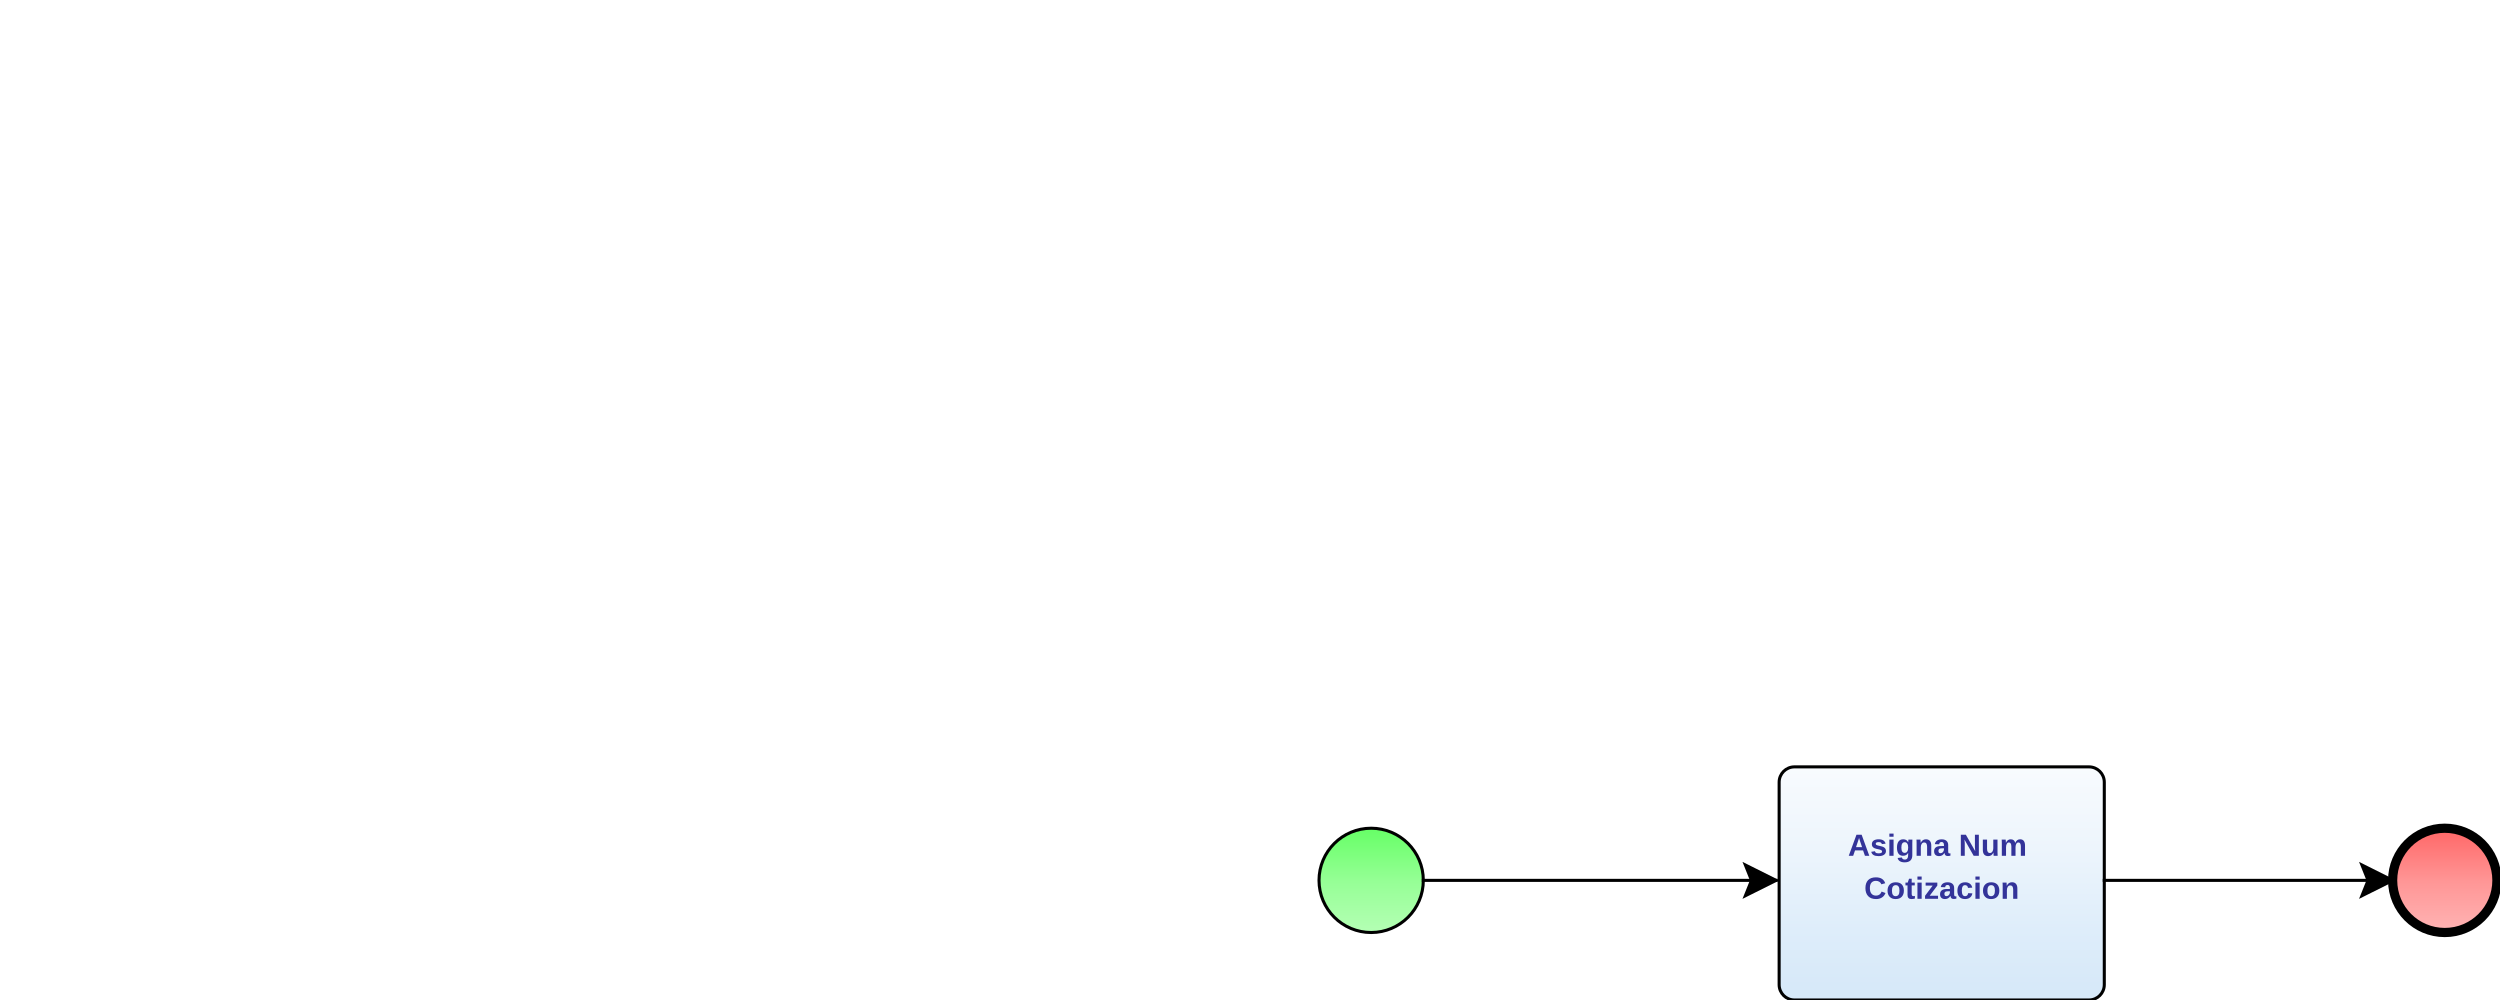
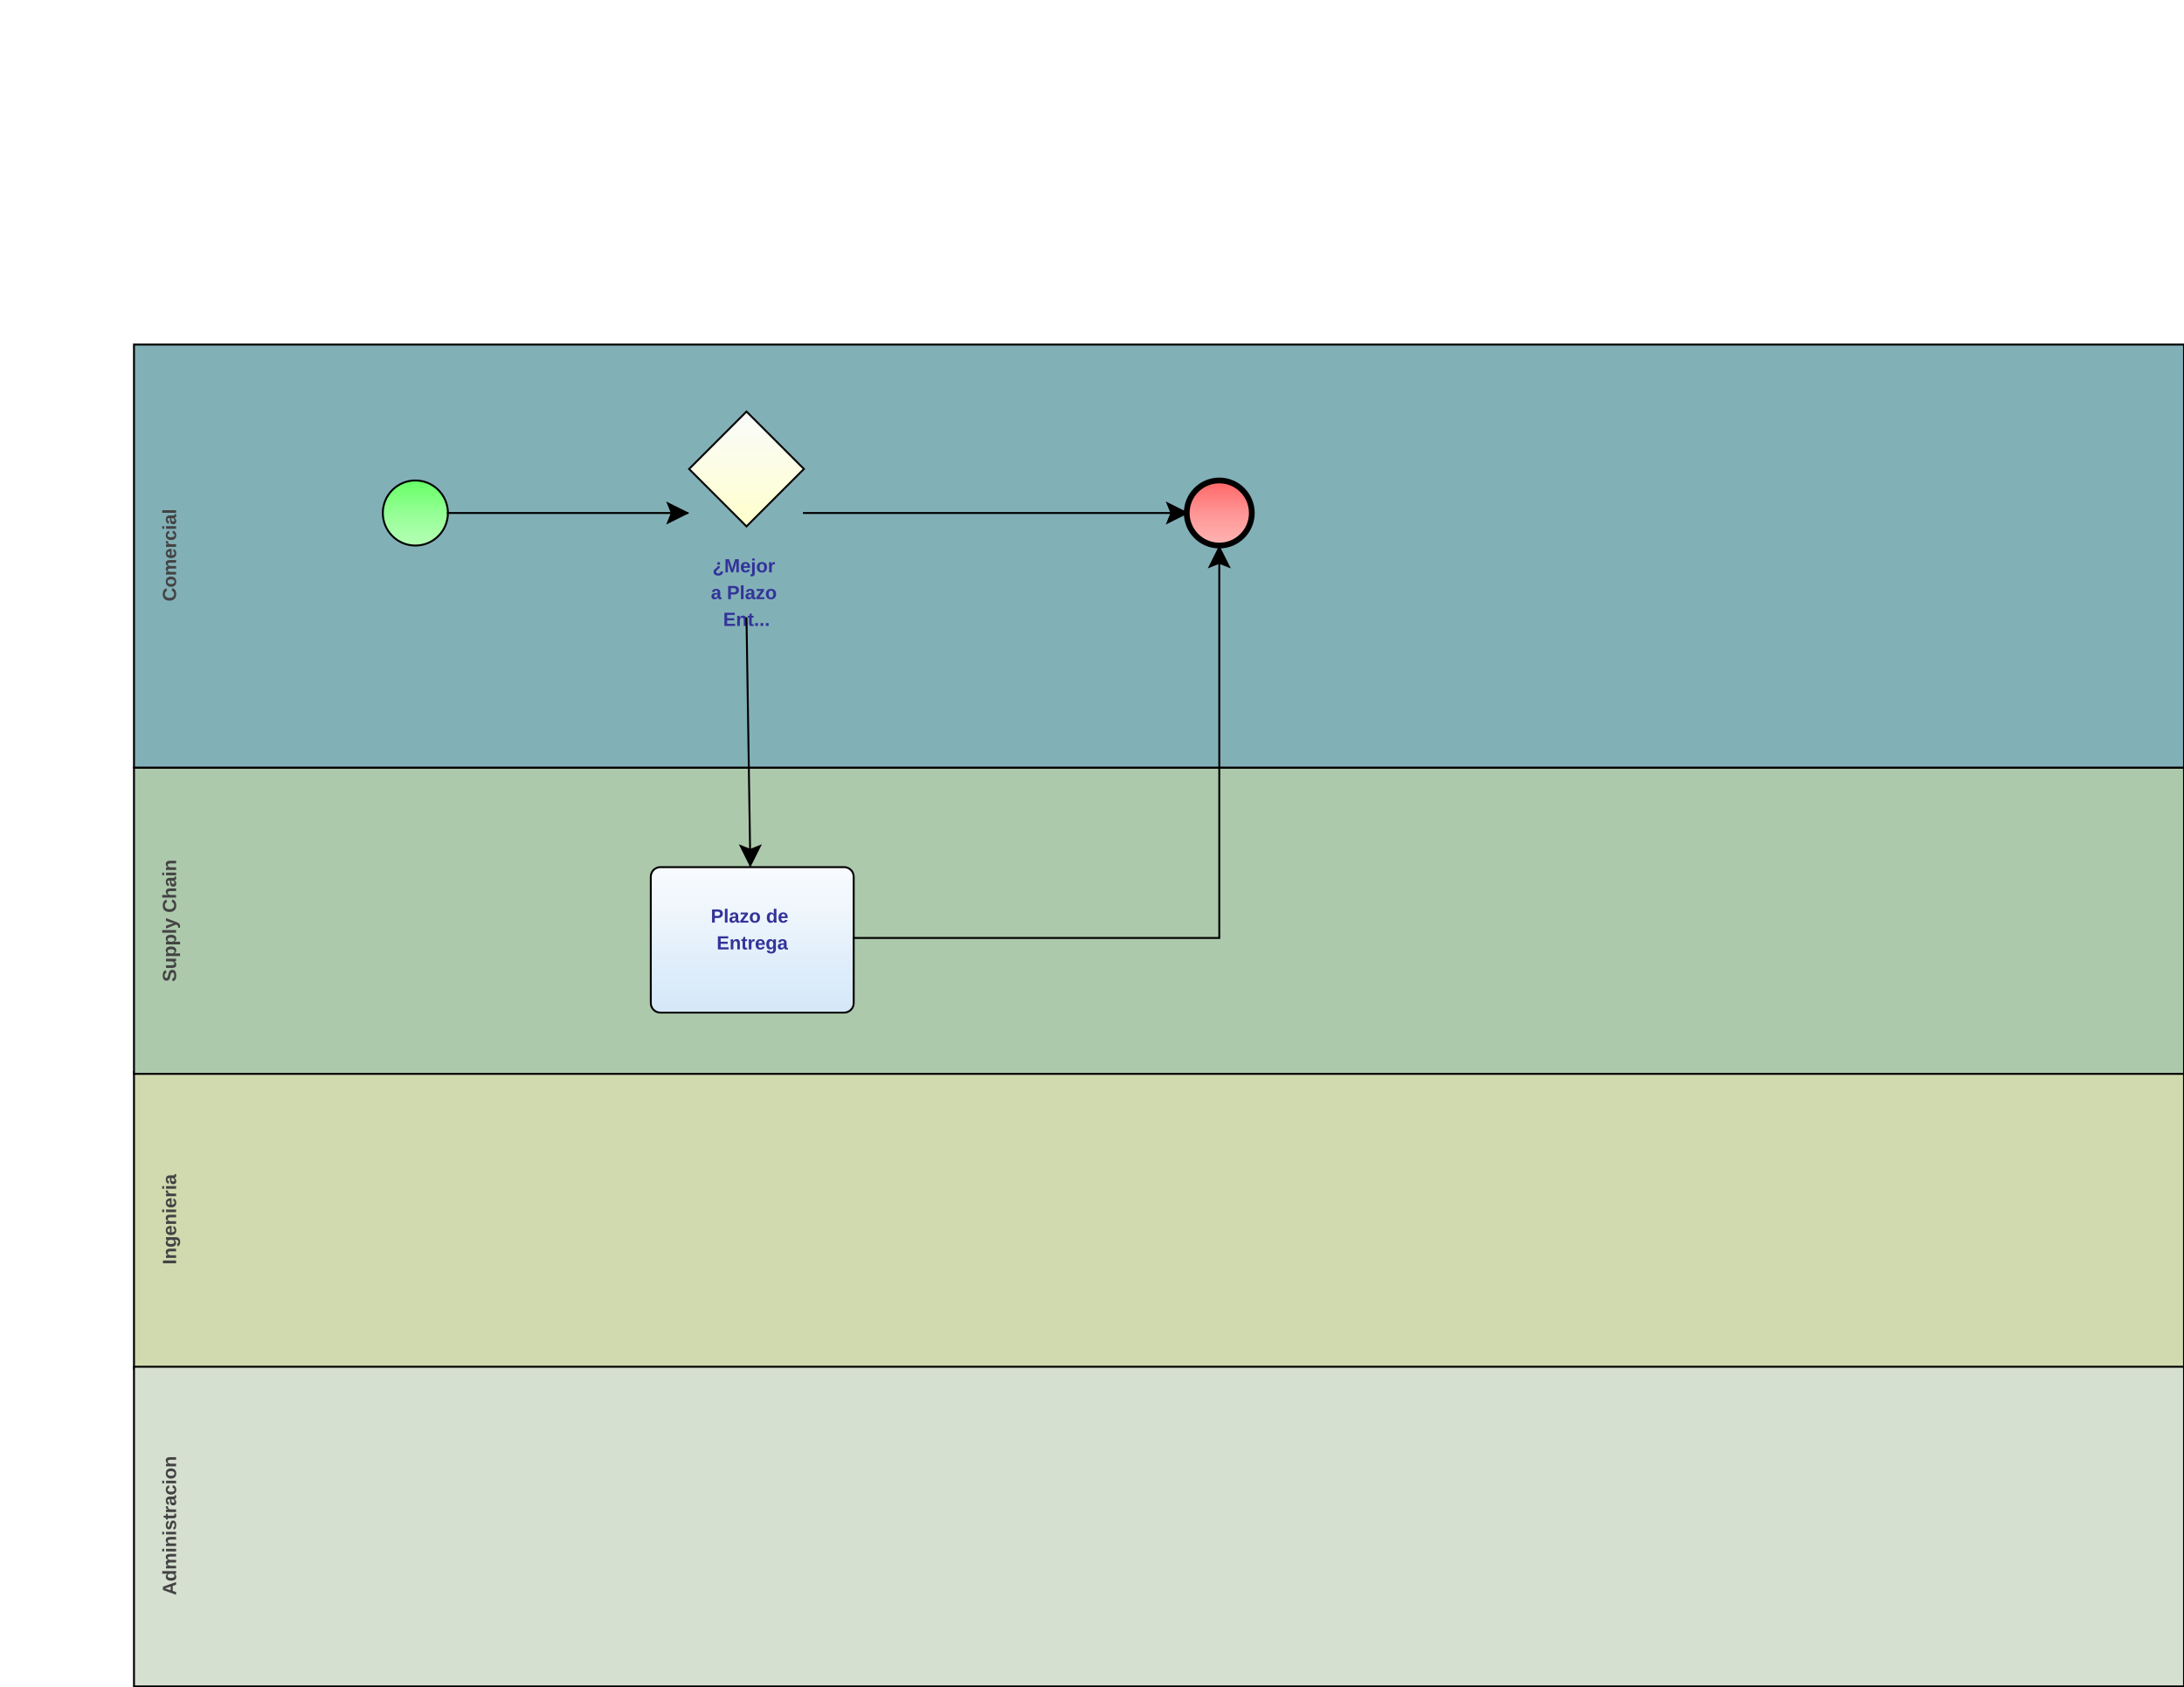
- <svg xmlns="http://www.w3.org/2000/svg" xmlns:xlink="http://www.w3.org/1999/xlink" style="stroke-dasharray:none; shape-rendering:auto; font-family:'Arial'; text-rendering:auto; fill-opacity:1; color-interpolation:auto; color-rendering:auto; font-size:12; fill:black; stroke:black; image-rendering:auto; stroke-miterlimit:10; stroke-linecap:square; stroke-linejoin:miter; font-style:normal; stroke-width:1; stroke-dashoffset:0; font-weight:normal; stroke-opacity:1;" contentScriptType="text/ecmascript" preserveAspectRatio="xMidYMid meet" zoomAndPan="magnify" version="1.0" contentStyleType="text/css" xml:xlink="http://www.w3.org/1999/xlink" width="815" height="326">
-   <g sequence="1">
-     <ellipse cx="447" cy="287" rx="17" ry="17" stroke-width="1" style="fill:url(#linearGradient66FF6696FF96B6FFB6_609448009);" stroke="336633" />
-   </g>
-   <g sequence="2">
-     <rect x="580" y="250" width="106" height="76" ry="5" rx="5" style="fill:url(#linearGradientF8FBFEEDF5FCDEEDFAD4E7F8E2E5E9_714382003);" stroke="191970" />
-   </g>
-   <g componentSequence="2">
-     <text x="633" y="265" text-anchor="middle" style="font-weight:bold;font-size:10px;stroke:none; fill:#333399">
-       <tspan dy="14" x="633">Asigna Num</tspan>
-       <tspan dy="14" x="633">Cotizacion</tspan>
+ <svg xmlns="http://www.w3.org/2000/svg" xmlns:xlink="http://www.w3.org/1999/xlink" style="stroke-dasharray:none; shape-rendering:auto; font-family:'Arial'; text-rendering:auto; fill-opacity:1; color-interpolation:auto; color-rendering:auto; font-size:12; fill:black; stroke:black; image-rendering:auto; stroke-miterlimit:10; stroke-linecap:square; stroke-linejoin:miter; font-style:normal; stroke-width:1; stroke-dashoffset:0; font-weight:normal; stroke-opacity:1;" contentScriptType="text/ecmascript" preserveAspectRatio="xMidYMid meet" zoomAndPan="magnify" version="1.0" contentStyleType="text/css" xml:xlink="http://www.w3.org/1999/xlink" width="1141" height="881">
+   <rect x="70" y="560" width="1071" height="155" ry="0" rx="0" style="stroke:#000000; fill:#D0DAAE" />
+   <g componentSequence="4">
+     <text x="-637" y="78" transform="rotate(270)" text-anchor="middle" style="font-weight:bold;font-size:10px;stroke:none; fill:#434343">
+       <tspan dy="14" x="-637">Ingenieria</tspan>
    </text>
  </g>
-   <g sequence="4">
-     <ellipse cx="797" cy="287" rx="17" ry="17" stroke-width="3" style="fill:url(#linearGradientFF6666FF9696FFB6B6_782965561);" stroke="993333" />
+   <rect x="70" y="401" width="1071" height="160" ry="0" rx="0" style="stroke:#000000; fill:#ADC9AC" />
+   <g componentSequence="3">
+     <text x="-481" y="78" transform="rotate(270)" text-anchor="middle" style="font-weight:bold;font-size:10px;stroke:none; fill:#434343">
+       <tspan dy="14" x="-481">Supply Chain</tspan>
+     </text>
  </g>
-   <g componentSequence="3">
-     <text x="532" y="287" style="font-size:10px;font-weight:none;stroke:none; fill:#333399" text-anchor="left" />
+   <rect x="70" y="180" width="1071" height="221" ry="0" rx="0" style="stroke:#000000; fill:#82B0B7" />
+   <g componentSequence="2">
+     <text x="-290" y="78" transform="rotate(270)" text-anchor="middle" style="font-weight:bold;font-size:10px;stroke:none; fill:#434343">
+       <tspan dy="14" x="-290">Comercial</tspan>
+     </text>
+   </g>
+   <rect x="70" y="714" width="1071" height="167" ry="0" rx="0" style="stroke:#000000; fill:#D6E0D0" />
+   <g componentSequence="1">
+     <text x="-797" y="78" transform="rotate(270)" text-anchor="middle" style="font-weight:bold;font-size:10px;stroke:none; fill:#434343">
+       <tspan dy="14" x="-797">Administracion</tspan>
+     </text>
+   </g>
+   <g sequence="5">
+     <rect x="340" y="453" width="106" height="76" ry="5" rx="5" style="fill:url(#linearGradientF8FBFEEDF5FCDEEDFAD4E7F8E2E5E9_334533236);" stroke="191970" />
  </g>
  <g componentSequence="5">
-     <text x="743" y="287" style="font-size:10px;font-weight:none;stroke:none; fill:#333399" text-anchor="left" />
+     <text x="393" y="468" text-anchor="middle" style="font-weight:bold;font-size:10px;stroke:none; fill:#333399">
+       <tspan dy="14" x="393">Plazo de</tspan>
+       <tspan dy="14" x="393">Entrega</tspan>
+     </text>
  </g>
-   <path style="fill:none; stroke:#000000;stroke-width:1" d="M464.0 287.0 L579.0 287.0" />
-   <polygon style="fill:#000000; stroke:#000000;" points=" 569 282 579 287 569 292 571 287" />
-   <path style="fill:none; stroke:#000000;stroke-width:1" d="M686.0 287.0 L780.0 287.0" />
-   <polygon style="fill:#000000; stroke:#000000;" points=" 770 282 780 287 770 292 772 287" />
+   <g sequence="6">
+     <ellipse cx="217" cy="268" rx="17" ry="17" stroke-width="1" style="fill:url(#linearGradient66FF6696FF96B6FFB6_490176122);" stroke="336633" />
+   </g>
+   <g sequence="7">
+     <polygon points=" 360 245 390 215 420 245 390 275 360 245" style="fill:url(#linearGradientFAFBFCFFFFCC_420018436);" stroke="000000" />
+   </g>
+   <g componentSequence="7">
+     <text x="390" y="285" text-anchor="middle" style="font-weight:bold;font-size:10px;stroke:none; fill:#333399">
+       <tspan dy="14" x="390">¿Mejor</tspan>
+       <tspan dy="14" x="390">a Plazo</tspan>
+       <tspan dy="14" x="390">Ent...</tspan>
+     </text>
+   </g>
+   <g sequence="8">
+     <ellipse cx="637" cy="268" rx="17" ry="17" stroke-width="3" style="fill:url(#linearGradientFF6666FF9696FFB6B6_1544188993);" stroke="993333" />
+   </g>
+   <g componentSequence="9">
+     <text x="647" y="484" style="font-size:10px;font-weight:none;stroke:none; fill:#333399" text-anchor="left" />
+   </g>
+   <g componentSequence="10">
+     <text x="307" y="268" style="font-size:10px;font-weight:none;stroke:none; fill:#333399" text-anchor="left" />
+   </g>
+   <g componentSequence="11">
+     <text x="401" y="388" style="font-size:10px;font-weight:none;stroke:none; fill:#333399" text-anchor="left" />
+   </g>
+   <g componentSequence="12">
+     <text x="530" y="268" style="font-size:10px;font-weight:none;stroke:none; fill:#333399" text-anchor="left" />
+   </g>
+   <path style="fill:none; stroke:#000000;stroke-width:1" d="M446.0 490.0 L637.0 490.0 L637.0 286.0" />
+   <polygon style="fill:#000000; stroke:#000000;" points=" 632 296 637 286 642 296 637 294" />
+   <path style="fill:none; stroke:#000000;stroke-width:1" d="M390.0 323.0 L392.0 452.0" />
+   <polygon style="fill:#000000; stroke:#000000;" points=" 397 442 392 452 387 442 392 444" />
+   <path style="fill:none; stroke:#000000;stroke-width:1" d="M234.0 268.0 L359.0 268.0" />
+   <polygon style="fill:#000000; stroke:#000000;" points=" 349 263 359 268 349 273 351 268" />
+   <path style="fill:none; stroke:#000000;stroke-width:1" d="M420.0 268.0 L620.0 268.0" />
+   <polygon style="fill:#000000; stroke:#000000;" points=" 610 263 620 268 610 273 612 268" />
  <defs>
-     <linearGradient xlink:href="#linearGradient66FF6696FF96B6FFB6" id="linearGradient66FF6696FF96B6FFB6_609448009" x1="0" y1="270.0" x2="0" y2="305.0" gradientUnits="userSpaceOnUse" xlink:type="simple" xlink:actuate="onLoad" xlink:show="other" />
-     <linearGradient id="linearGradient66FF6696FF96B6FFB6">
-       <stop style="stop-color:#66FF66;stop-opacity:1;" offset="0.0" id="stop66FF66" />
-       <stop style="stop-color:#96FF96;stop-opacity:1;" offset="0.5" id="stop96FF96" />
-       <stop style="stop-color:#B6FFB6;stop-opacity:1;" offset="1.0" id="stopB6FFB6" />
-     </linearGradient>
-     <linearGradient xlink:href="#linearGradientF8FBFEEDF5FCDEEDFAD4E7F8E2E5E9" id="linearGradientF8FBFEEDF5FCDEEDFAD4E7F8E2E5E9_714382003" x1="0" y1="250.0" x2="0" y2="356.0" gradientUnits="userSpaceOnUse" xlink:type="simple" xlink:actuate="onLoad" xlink:show="other" />
+     <linearGradient xlink:href="#linearGradientF8FBFEEDF5FCDEEDFAD4E7F8E2E5E9" id="linearGradientF8FBFEEDF5FCDEEDFAD4E7F8E2E5E9_334533236" x1="0" y1="453.0" x2="0" y2="559.0" gradientUnits="userSpaceOnUse" xlink:type="simple" xlink:actuate="onLoad" xlink:show="other" />
    <linearGradient id="linearGradientF8FBFEEDF5FCDEEDFAD4E7F8E2E5E9">
      <stop style="stop-color:#F8FBFE;stop-opacity:1;" offset="0.0" id="stopF8FBFE" />
      <stop style="stop-color:#EDF5FC;stop-opacity:1;" offset="0.25" id="stopEDF5FC" />
      <stop style="stop-color:#DEEDFA;stop-opacity:1;" offset="0.5" id="stopDEEDFA" />
      <stop style="stop-color:#D4E7F8;stop-opacity:1;" offset="0.75" id="stopD4E7F8" />
      <stop style="stop-color:#E2E5E9;stop-opacity:1;" offset="1.0" id="stopE2E5E9" />
    </linearGradient>
-     <linearGradient xlink:href="#linearGradientFF6666FF9696FFB6B6" id="linearGradientFF6666FF9696FFB6B6_782965561" x1="0" y1="270.0" x2="0" y2="305.0" gradientUnits="userSpaceOnUse" xlink:type="simple" xlink:actuate="onLoad" xlink:show="other" />
+     <linearGradient xlink:href="#linearGradient66FF6696FF96B6FFB6" id="linearGradient66FF6696FF96B6FFB6_490176122" x1="0" y1="251.0" x2="0" y2="286.0" gradientUnits="userSpaceOnUse" xlink:type="simple" xlink:actuate="onLoad" xlink:show="other" />
+     <linearGradient id="linearGradient66FF6696FF96B6FFB6">
+       <stop style="stop-color:#66FF66;stop-opacity:1;" offset="0.0" id="stop66FF66" />
+       <stop style="stop-color:#96FF96;stop-opacity:1;" offset="0.5" id="stop96FF96" />
+       <stop style="stop-color:#B6FFB6;stop-opacity:1;" offset="1.0" id="stopB6FFB6" />
+     </linearGradient>
+     <linearGradient xlink:href="#linearGradientFAFBFCFFFFCC" id="linearGradientFAFBFCFFFFCC_420018436" x1="0" y1="215.0" x2="0" y2="275.0" gradientUnits="userSpaceOnUse" xlink:type="simple" xlink:actuate="onLoad" xlink:show="other" />
+     <linearGradient id="linearGradientFAFBFCFFFFCC">
+       <stop style="stop-color:#FAFBFC;stop-opacity:1;" offset="0.0" id="stopFAFBFC" />
+       <stop style="stop-color:#FFFFCC;stop-opacity:1;" offset="1.0" id="stopFFFFCC" />
+     </linearGradient>
+     <linearGradient xlink:href="#linearGradientFF6666FF9696FFB6B6" id="linearGradientFF6666FF9696FFB6B6_1544188993" x1="0" y1="251.0" x2="0" y2="286.0" gradientUnits="userSpaceOnUse" xlink:type="simple" xlink:actuate="onLoad" xlink:show="other" />
    <linearGradient id="linearGradientFF6666FF9696FFB6B6">
      <stop style="stop-color:#FF6666;stop-opacity:1;" offset="0.0" id="stopFF6666" />
      <stop style="stop-color:#FF9696;stop-opacity:1;" offset="0.5" id="stopFF9696" />
      <stop style="stop-color:#FFB6B6;stop-opacity:1;" offset="1.0" id="stopFFB6B6" />
    </linearGradient>
  </defs>
</svg>
